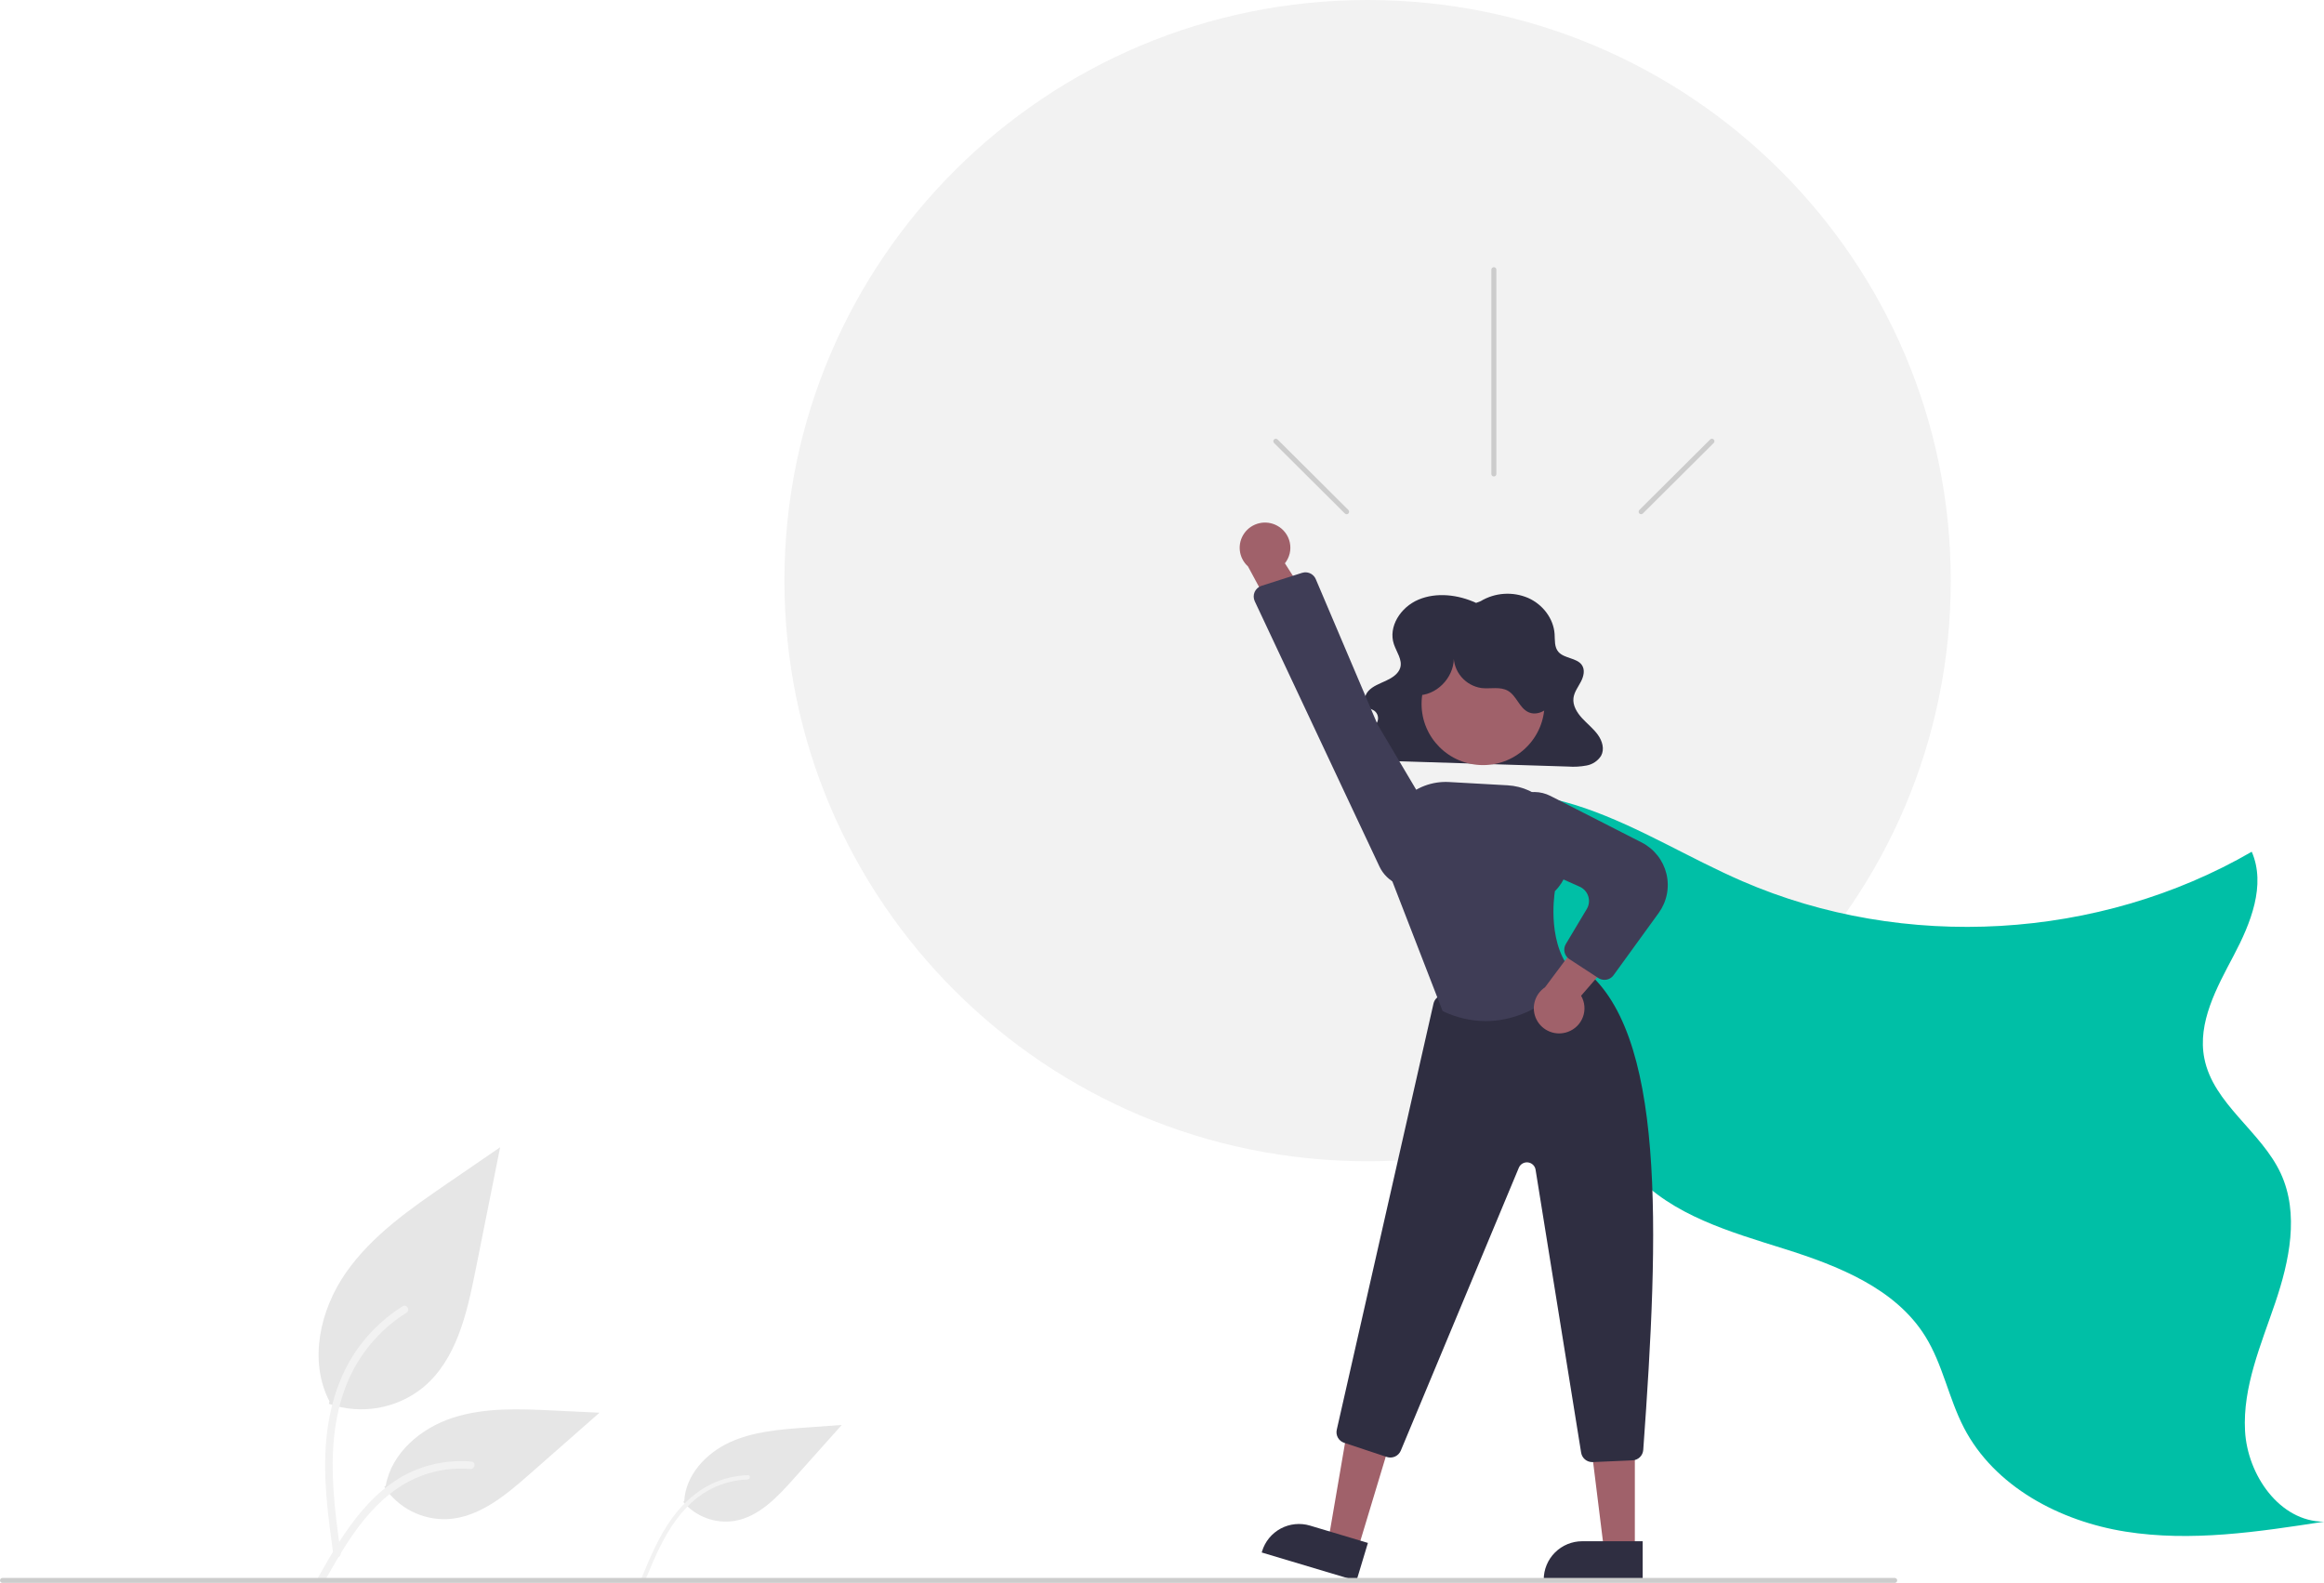
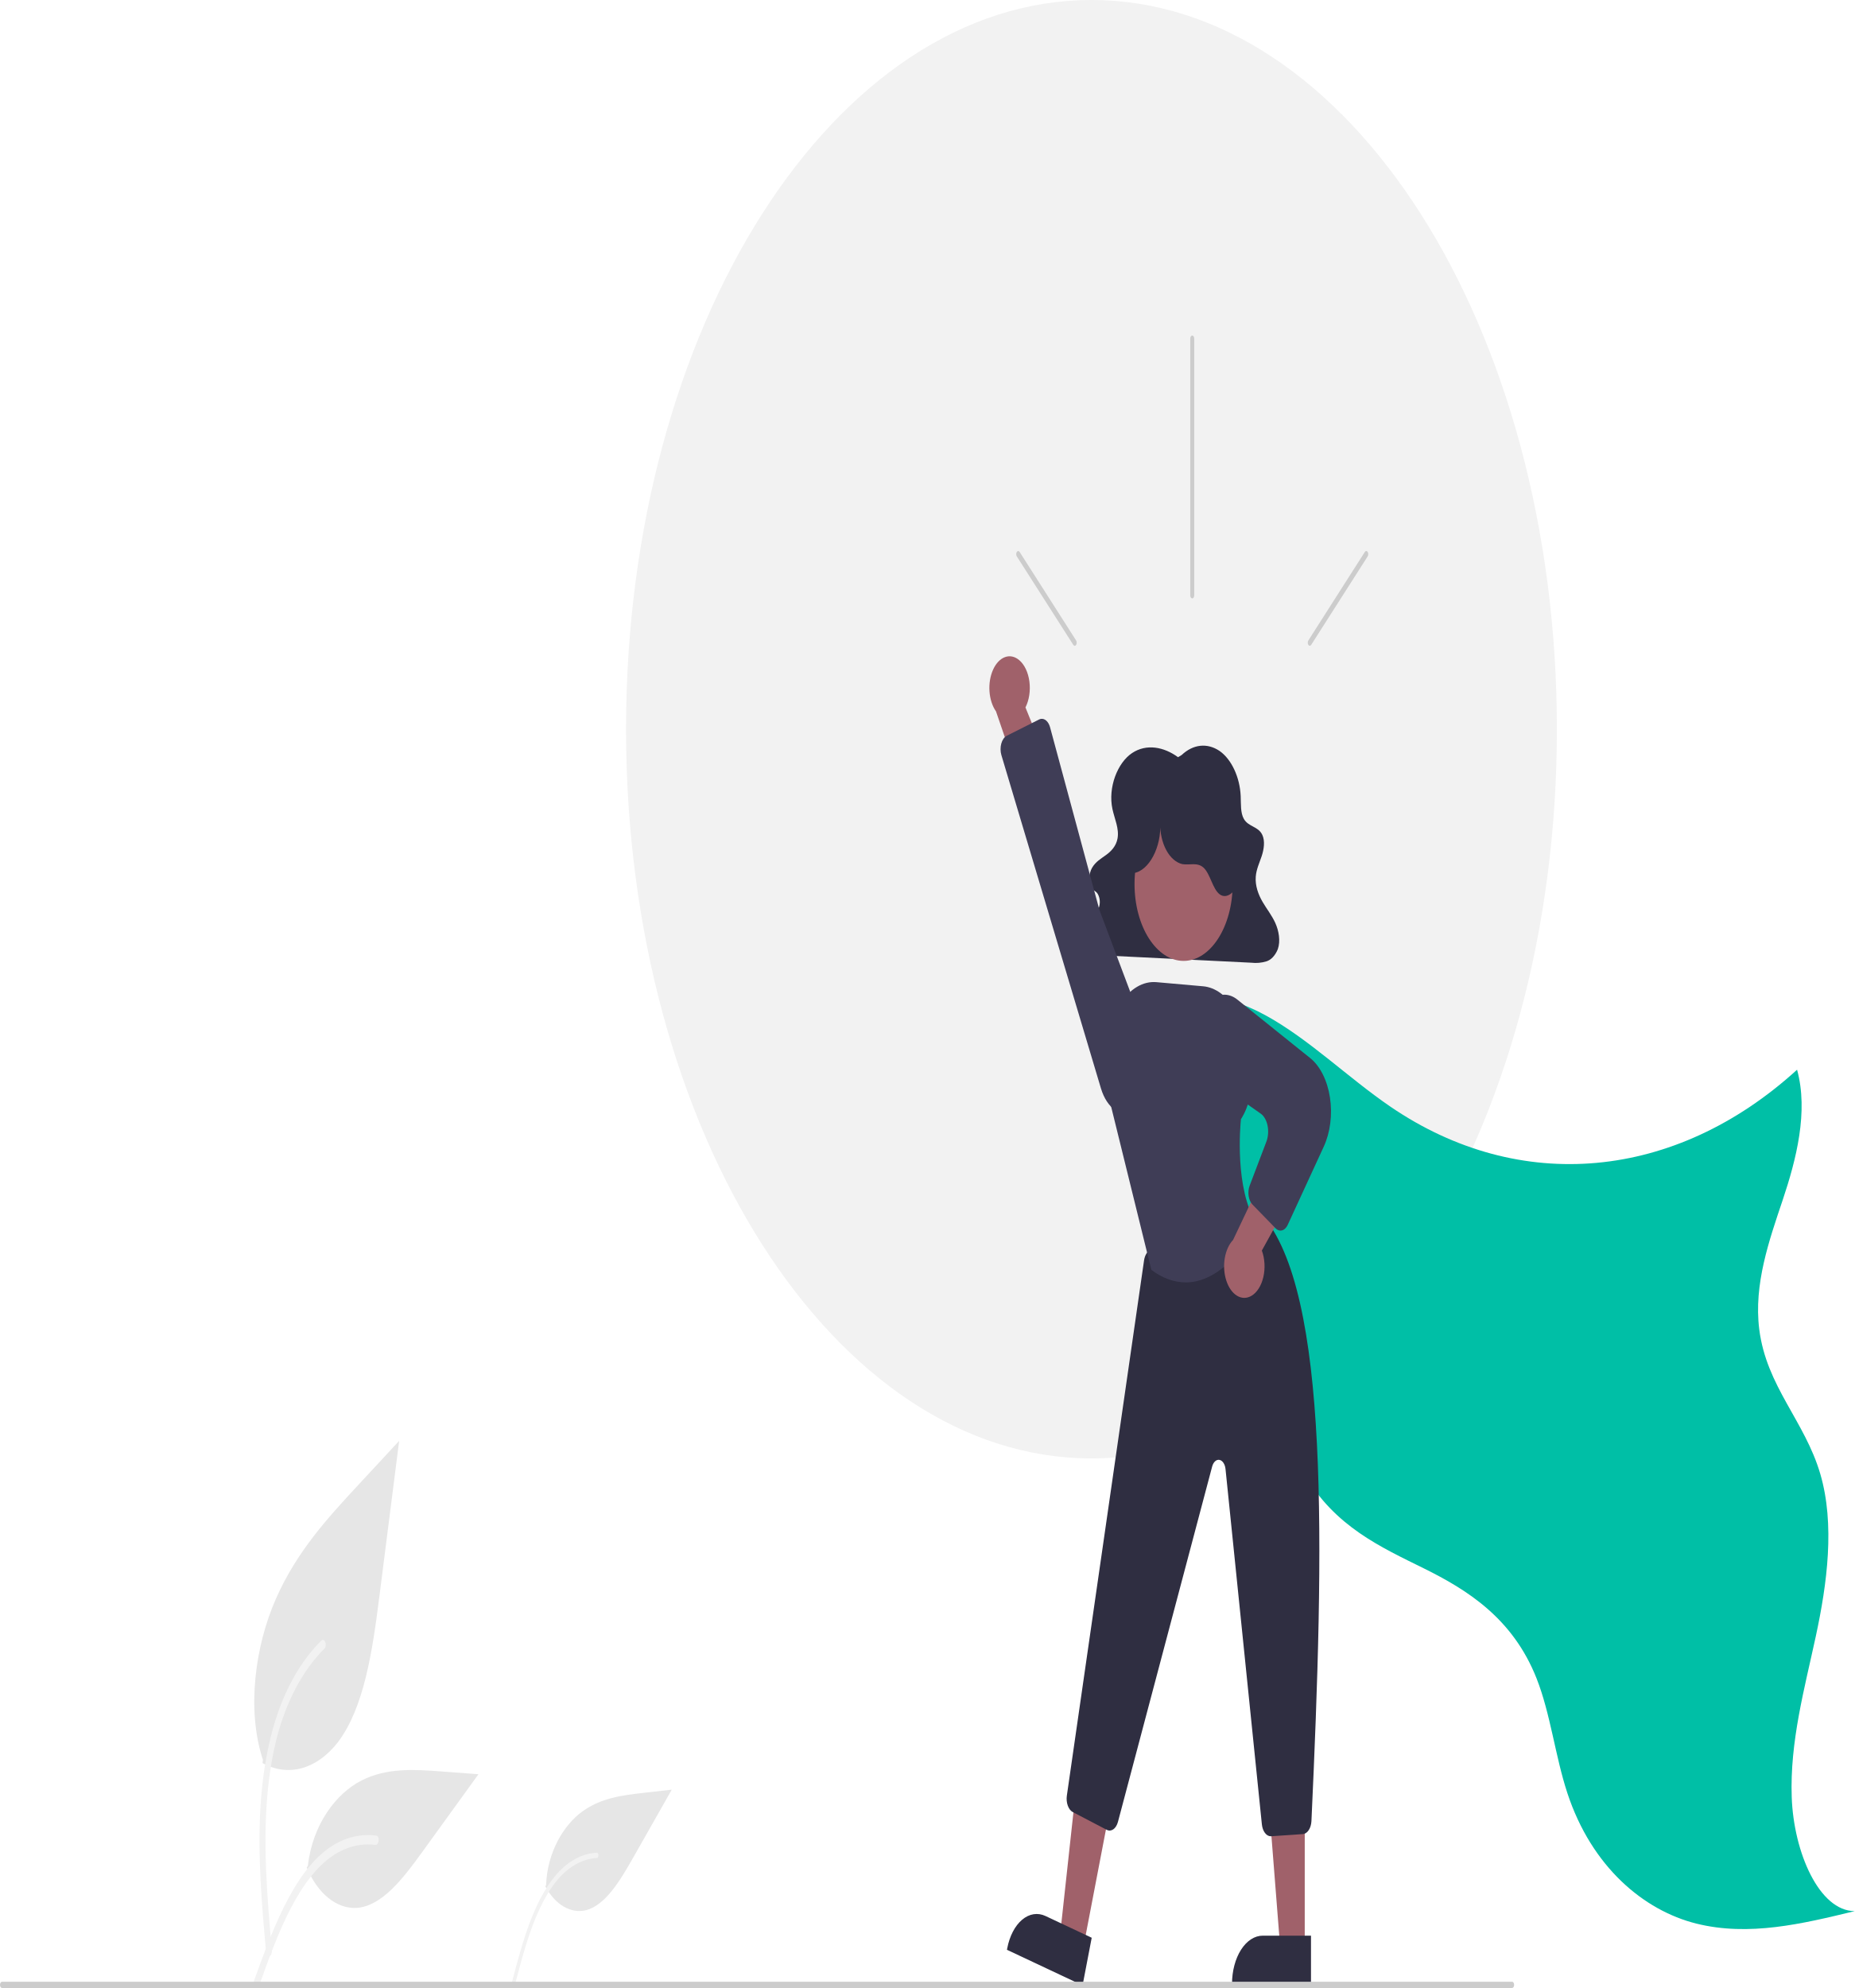
- <svg xmlns="http://www.w3.org/2000/svg" width="276" height="188" viewBox="0 0 276 188" fill="none">
-   <path d="M162.418 137.919C200.668 137.919 231.676 107.045 231.676 68.96C231.676 30.874 200.668 0 162.418 0C124.167 0 93.159 30.874 93.159 68.96C93.159 107.045 124.167 137.919 162.418 137.919Z" fill="#F2F2F2" />
-   <path d="M39.061 166.729C40.943 167.387 42.962 167.552 44.926 167.208C46.89 166.863 48.732 166.021 50.274 164.762C54.201 161.48 55.432 156.073 56.434 151.067L59.398 136.258L53.194 140.511C48.732 143.57 44.17 146.727 41.081 151.157C37.992 155.588 36.643 161.636 39.125 166.43" fill="#E6E6E6" />
-   <path d="M39.592 184.658C38.964 180.104 38.318 175.492 38.759 170.889C39.15 166.801 40.403 162.808 42.953 159.534C44.306 157.8 45.953 156.314 47.82 155.143C48.306 154.837 48.754 155.605 48.27 155.91C45.04 157.942 42.542 160.943 41.136 164.48C39.583 168.413 39.334 172.7 39.601 176.879C39.763 179.405 40.106 181.915 40.452 184.422C40.479 184.536 40.462 184.655 40.404 184.757C40.346 184.858 40.252 184.934 40.14 184.968C40.026 184.999 39.905 184.984 39.802 184.926C39.7 184.868 39.624 184.772 39.592 184.658Z" fill="#F2F2F2" />
-   <path d="M81.147 178.385C81.881 179.249 82.827 179.91 83.892 180.304C84.957 180.698 86.107 180.813 87.229 180.637C90.11 180.15 92.281 177.845 94.223 175.671L99.967 169.24L95.685 169.551C92.606 169.774 89.449 170.017 86.648 171.309C83.846 172.601 81.432 175.187 81.265 178.257" fill="#E6E6E6" />
-   <path d="M76.217 187.354C77.227 184.934 78.245 182.481 79.794 180.345C81.169 178.447 82.941 176.843 85.143 175.966C86.311 175.501 87.55 175.243 88.807 175.203C89.135 175.193 89.133 175.699 88.806 175.709C86.63 175.782 84.533 176.54 82.818 177.876C80.916 179.364 79.552 181.4 78.474 183.531C77.822 184.82 77.264 186.153 76.708 187.485C76.689 187.548 76.646 187.602 76.588 187.635C76.53 187.669 76.462 187.679 76.397 187.664C76.332 187.646 76.277 187.604 76.243 187.546C76.209 187.488 76.2 187.419 76.217 187.354H76.217Z" fill="#F2F2F2" />
-   <path d="M45.64 176.601C46.447 177.822 47.556 178.815 48.86 179.486C50.164 180.156 51.62 180.481 53.087 180.428C56.857 180.25 60 177.63 62.829 175.143L71.198 167.786L65.659 167.522C61.676 167.332 57.591 167.155 53.797 168.378C50.003 169.601 46.505 172.544 45.811 176.454" fill="#E6E6E6" />
-   <path d="M37.817 187.277C40.839 181.952 44.345 176.034 50.609 174.143C52.351 173.619 54.177 173.431 55.989 173.59C56.561 173.639 56.418 174.516 55.848 174.467C52.81 174.216 49.777 175.014 47.261 176.729C44.84 178.369 42.955 180.651 41.36 183.07C40.383 184.551 39.507 186.096 38.632 187.639C38.352 188.132 37.534 187.776 37.817 187.277Z" fill="#F2F2F2" />
-   <path d="M168.34 96.389C174.349 93.1 181.828 93.76 188.303 96.009C194.778 98.257 200.645 101.941 206.933 104.665C226.147 112.991 249.305 111.649 267.419 101.159C269.132 105.127 267.294 109.665 265.275 113.487C263.256 117.31 260.955 121.453 261.787 125.692C262.85 131.116 268.562 134.368 270.876 139.391C273.073 144.16 271.894 149.76 270.208 154.73C268.523 159.701 266.336 164.709 266.622 169.947C266.909 175.186 270.731 180.725 276 180.729C268.191 181.937 260.229 183.146 252.426 181.908C244.622 180.67 236.859 176.561 233.236 169.569C231.425 166.074 230.727 162.055 228.647 158.712C225.104 153.017 218.305 150.34 211.891 148.321C205.476 146.303 198.611 144.359 194.094 139.394C189.791 134.664 188.428 128.075 186.148 122.11C182.308 112.124 175.638 103.464 166.949 97.181" fill="#00BFA6" />
-   <path d="M175.303 71.607C173.193 70.63 170.603 70.31 168.457 71.218C166.31 72.126 164.847 74.453 165.541 76.513C165.856 77.447 166.572 78.365 166.293 79.308C166.078 80.034 165.328 80.513 164.592 80.854C163.856 81.195 163.05 81.481 162.518 82.056C161.985 82.631 161.874 83.621 162.539 84.066C162.759 84.213 163.033 84.283 163.245 84.438C163.426 84.584 163.557 84.783 163.619 85.007C163.681 85.231 163.671 85.469 163.591 85.687C163.414 86.126 163.121 86.51 162.744 86.797C161.989 87.446 160.991 88.188 161.225 89.108C161.312 89.354 161.457 89.576 161.649 89.754C161.84 89.932 162.072 90.062 162.324 90.132C162.848 90.282 163.392 90.354 163.937 90.344L186.22 91.043C186.956 91.098 187.696 91.056 188.421 90.92C188.773 90.856 189.108 90.721 189.405 90.522C189.703 90.323 189.956 90.065 190.148 89.764C190.575 88.978 190.295 88.009 189.768 87.275C189.241 86.54 188.495 85.961 187.879 85.287C187.263 84.612 186.758 83.771 186.867 82.899C186.954 82.201 187.416 81.599 187.748 80.965C188.08 80.331 188.272 79.538 187.843 78.955C187.237 78.133 185.784 78.208 185.095 77.442C184.576 76.864 184.676 76.032 184.624 75.287C184.5 73.495 183.254 71.802 181.479 71.016C180.577 70.63 179.596 70.463 178.616 70.53C177.637 70.596 176.687 70.894 175.846 71.398L175.303 71.607Z" fill="#2F2E41" />
-   <path d="M161.222 184.119L157.732 183.074L160.115 169.174L165.266 170.715L161.222 184.119Z" fill="#A0616A" />
-   <path d="M161.095 187.754L149.842 184.387L149.885 184.246C150.058 183.673 150.342 183.14 150.722 182.676C151.102 182.213 151.569 181.829 152.098 181.545C152.627 181.262 153.207 181.085 153.804 181.025C154.402 180.965 155.006 181.022 155.581 181.195L155.581 181.195L162.454 183.251L161.095 187.754Z" fill="#2F2E41" />
-   <path d="M194.155 184.236L190.511 184.236L188.778 170.24L194.156 170.241L194.155 184.236Z" fill="#A0616A" />
-   <path d="M195.085 187.753L183.334 187.753V187.605C183.334 187.007 183.453 186.414 183.683 185.862C183.912 185.309 184.249 184.807 184.674 184.385C185.099 183.962 185.603 183.626 186.158 183.397C186.713 183.169 187.307 183.051 187.908 183.051H187.908L195.085 183.051L195.085 187.753Z" fill="#2F2E41" />
-   <path d="M189.097 173.651C188.779 173.651 188.471 173.538 188.229 173.333C187.987 173.127 187.827 172.843 187.777 172.53L182.366 138.922C182.33 138.699 182.222 138.495 182.059 138.339C181.895 138.182 181.685 138.084 181.46 138.057C181.235 138.031 181.008 138.078 180.813 138.192C180.617 138.306 180.465 138.48 180.378 138.689L166.359 172.291C166.229 172.601 165.985 172.851 165.678 172.991C165.371 173.13 165.022 173.149 164.701 173.044L159.638 171.363C159.322 171.26 159.057 171.043 158.894 170.755C158.731 170.467 158.682 170.129 158.756 169.806L170.244 119.19C170.3 118.946 170.424 118.723 170.601 118.546C170.778 118.368 171.002 118.244 171.246 118.186L186.653 114.625C186.843 114.583 187.039 114.581 187.229 114.62C187.419 114.659 187.599 114.739 187.755 114.853C197.9 122.193 197.043 146.172 195.153 172.21C195.129 172.536 194.986 172.842 194.751 173.07C194.515 173.298 194.204 173.431 193.876 173.445L189.155 173.65C189.136 173.651 189.116 173.651 189.097 173.651Z" fill="#2F2E41" />
-   <path d="M176.127 90.87C180.159 90.87 183.428 87.616 183.428 83.601C183.428 79.587 180.159 76.332 176.127 76.332C172.095 76.332 168.826 79.587 168.826 83.601C168.826 87.616 172.095 90.87 176.127 90.87Z" fill="#A0616A" />
-   <path d="M176.442 121.276C174.69 121.264 172.961 120.867 171.382 120.111L171.328 120.086L171.306 120.03L164.758 103.138L164.633 100.203C164.592 99.221 164.757 98.242 165.118 97.328C165.48 96.413 166.029 95.585 166.732 94.895C167.434 94.205 168.274 93.67 169.197 93.323C170.12 92.976 171.106 92.825 172.091 92.88L179.043 93.27C180.839 93.372 182.528 94.151 183.767 95.449C185.006 96.748 185.702 98.467 185.712 100.258C185.893 100.603 187.175 103.304 184.662 105.841C184.568 106.419 183.689 112.426 187.006 115.729L187.1 115.822L187.018 115.925C186.965 115.992 182.705 121.275 176.442 121.276Z" fill="#3F3D56" />
-   <path d="M186.204 122.552C186.615 122.404 186.988 122.168 187.298 121.86C187.607 121.553 187.845 121.181 187.994 120.773C188.144 120.364 188.201 119.927 188.163 119.494C188.125 119.06 187.992 118.641 187.773 118.264L194.716 110.26L189.243 109.551L183.488 117.26C182.877 117.668 182.438 118.285 182.253 118.994C182.068 119.703 182.151 120.455 182.486 121.107C182.82 121.76 183.384 122.267 184.069 122.533C184.755 122.799 185.514 122.806 186.204 122.552Z" fill="#A0616A" />
-   <path d="M190.546 116.374C190.285 116.374 190.03 116.298 189.812 116.155L186.378 113.913C186.089 113.725 185.885 113.433 185.807 113.098C185.73 112.764 185.785 112.412 185.962 112.118L188.448 107.959C188.583 107.734 188.668 107.483 188.698 107.223C188.728 106.963 188.703 106.699 188.624 106.45C188.544 106.2 188.413 105.97 188.238 105.775C188.063 105.579 187.849 105.423 187.609 105.315L180.467 102.127C179.588 101.73 178.871 101.048 178.433 100.192C177.995 99.336 177.862 98.358 178.055 97.417C178.189 96.782 178.467 96.187 178.87 95.677C179.272 95.167 179.787 94.757 180.375 94.478C180.962 94.198 181.607 94.058 182.258 94.067C182.909 94.076 183.549 94.234 184.129 94.53L194.964 100.058C195.695 100.431 196.336 100.957 196.844 101.6C197.352 102.243 197.714 102.987 197.907 103.782C198.099 104.577 198.116 105.404 197.957 106.207C197.798 107.009 197.467 107.768 196.987 108.431L191.63 115.821C191.507 115.992 191.344 116.132 191.155 116.228C190.967 116.324 190.758 116.374 190.546 116.374Z" fill="#3F3D56" />
-   <path d="M168.659 82.568C170.964 82.383 172.878 80.09 172.639 77.799C172.612 78.744 172.934 79.665 173.545 80.388C174.155 81.11 175.011 81.585 175.95 81.72C177.008 81.836 178.167 81.517 179.088 82.048C180.107 82.637 180.434 84.066 181.496 84.574C182.522 85.065 183.825 84.395 184.333 83.38C184.84 82.365 184.715 81.145 184.379 80.062C183.9 78.518 183.027 77.123 181.846 76.013C180.665 74.904 179.216 74.117 177.639 73.731C176.063 73.344 174.412 73.37 172.849 73.807C171.286 74.244 169.862 75.076 168.717 76.222C167.748 77.193 166.978 78.43 166.853 79.794C166.729 81.157 167.364 82.637 168.593 83.249L168.659 82.568Z" fill="#2F2E41" />
-   <path d="M151.674 62.432C152.058 62.639 152.393 62.926 152.654 63.276C152.914 63.625 153.095 64.026 153.183 64.453C153.271 64.879 153.264 65.319 153.163 65.742C153.061 66.165 152.868 66.561 152.596 66.902L158.291 75.83L152.772 75.736L148.211 67.272C147.666 66.78 147.321 66.106 147.243 65.377C147.164 64.649 147.356 63.917 147.783 63.321C148.21 62.724 148.842 62.304 149.559 62.14C150.276 61.976 151.028 62.08 151.674 62.432V62.432Z" fill="#A0616A" />
-   <path d="M156.264 68.788L163.598 86.044L171.287 99.026C171.612 99.574 171.807 100.188 171.858 100.822C171.91 101.457 171.815 102.094 171.583 102.687C171.35 103.279 170.986 103.812 170.516 104.243C170.047 104.675 169.485 104.995 168.874 105.179C167.903 105.466 166.862 105.397 165.938 104.987C165.014 104.576 164.268 103.849 163.835 102.939L149.015 71.409C148.935 71.238 148.892 71.051 148.889 70.862C148.887 70.673 148.925 70.486 149.001 70.312C149.077 70.139 149.189 69.984 149.33 69.857C149.47 69.73 149.637 69.635 149.818 69.577L154.623 68.04C154.714 68.01 154.808 67.991 154.903 67.981C155.187 67.953 155.472 68.016 155.717 68.161C155.962 68.306 156.154 68.526 156.264 68.788Z" fill="#3F3D56" />
-   <path d="M225.015 188H0.297C0.218 188 0.143 187.969 0.087 187.913C0.031 187.858 0 187.783 0 187.704C0 187.626 0.031 187.55 0.087 187.495C0.143 187.439 0.218 187.408 0.297 187.408H225.015C225.094 187.408 225.169 187.439 225.225 187.495C225.281 187.55 225.312 187.626 225.312 187.704C225.312 187.783 225.281 187.858 225.225 187.913C225.169 187.969 225.094 188 225.015 188Z" fill="#CCCCCC" />
-   <path d="M177.71 32.026V56.295C177.71 56.374 177.679 56.449 177.623 56.505C177.568 56.56 177.492 56.591 177.413 56.591C177.334 56.591 177.259 56.56 177.203 56.505C177.147 56.449 177.116 56.374 177.116 56.295V32.026C177.116 31.948 177.147 31.873 177.203 31.817C177.259 31.762 177.334 31.73 177.413 31.73C177.492 31.73 177.568 31.762 177.623 31.817C177.679 31.873 177.71 31.948 177.71 32.026Z" fill="#CCCCCC" />
-   <path d="M203.519 52.615L195.112 60.986C195.056 61.041 194.98 61.072 194.902 61.072C194.823 61.072 194.747 61.041 194.692 60.986C194.636 60.93 194.605 60.855 194.605 60.777C194.605 60.698 194.636 60.623 194.691 60.568L203.099 52.197C203.126 52.169 203.159 52.147 203.195 52.132C203.231 52.117 203.27 52.109 203.309 52.109C203.348 52.109 203.387 52.117 203.423 52.132C203.459 52.147 203.492 52.169 203.52 52.196C203.547 52.224 203.569 52.256 203.584 52.292C203.599 52.328 203.607 52.367 203.607 52.406C203.607 52.445 203.599 52.483 203.584 52.519C203.569 52.555 203.547 52.588 203.519 52.615Z" fill="#CCCCCC" />
-   <path d="M151.308 52.615L159.715 60.986C159.771 61.042 159.846 61.073 159.925 61.073C160.004 61.073 160.08 61.042 160.135 60.986C160.191 60.931 160.222 60.855 160.222 60.777C160.222 60.699 160.191 60.623 160.135 60.568L151.728 52.197C151.7 52.169 151.668 52.147 151.631 52.132C151.595 52.117 151.557 52.109 151.518 52.109C151.478 52.109 151.44 52.117 151.404 52.132C151.368 52.147 151.335 52.169 151.307 52.196C151.279 52.224 151.257 52.256 151.243 52.292C151.228 52.328 151.22 52.367 151.22 52.406C151.22 52.445 151.228 52.483 151.243 52.519C151.258 52.555 151.28 52.588 151.308 52.615Z" fill="#CCCCCC" />
+ <svg xmlns="http://www.w3.org/2000/svg" width="237" height="254" viewBox="0 0 237 254" fill="none">
+   <path d="M139.468 186.338C172.313 186.338 198.94 144.625 198.94 93.169C198.94 41.713 172.313 0 139.468 0C106.622 0 79.996 41.713 79.996 93.169C79.996 144.625 106.622 186.338 139.468 186.338Z" fill="#F2F2F2" />
+   <path d="M33.542 225.262C35.158 226.152 36.892 226.375 38.578 225.909C40.265 225.444 41.846 224.306 43.17 222.605C46.542 218.171 47.6 210.866 48.46 204.101L51.005 184.094L45.677 189.84C41.846 193.973 37.929 198.238 35.276 204.224C32.623 210.21 31.466 218.381 33.597 224.858" fill="#E6E6E6" />
+   <path d="M33.997 249.488C33.458 243.335 32.904 237.103 33.282 230.885C33.618 225.362 34.693 219.967 36.883 215.544C38.045 213.201 39.459 211.193 41.062 209.611C41.48 209.198 41.865 210.235 41.449 210.647C38.675 213.393 36.531 217.447 35.323 222.226C33.989 227.54 33.775 233.332 34.005 238.977C34.144 242.391 34.439 245.782 34.736 249.169C34.759 249.323 34.744 249.484 34.695 249.621C34.645 249.758 34.564 249.86 34.468 249.907C34.37 249.949 34.266 249.928 34.178 249.849C34.09 249.771 34.025 249.641 33.997 249.488V249.488Z" fill="#F2F2F2" />
+   <path d="M69.681 241.012C70.311 242.179 71.123 243.072 72.038 243.604C72.953 244.137 73.939 244.292 74.903 244.053C77.377 243.396 79.241 240.282 80.909 237.344L85.841 228.656L82.165 229.076C79.521 229.378 76.81 229.706 74.404 231.451C71.999 233.196 69.926 236.691 69.782 240.838" fill="#E6E6E6" />
+   <path d="M65.448 253.127C66.315 249.859 67.189 246.544 68.519 243.657C69.7 241.093 71.222 238.927 73.112 237.741C74.115 237.114 75.18 236.765 76.259 236.711C76.54 236.697 76.538 237.381 76.258 237.395C74.389 237.493 72.589 238.518 71.116 240.322C69.482 242.332 68.311 245.084 67.385 247.963C66.826 249.704 66.347 251.505 65.869 253.304C65.853 253.39 65.816 253.463 65.766 253.508C65.716 253.552 65.658 253.566 65.602 253.546C65.546 253.522 65.499 253.465 65.47 253.386C65.441 253.308 65.433 253.215 65.448 253.127H65.448Z" fill="#F2F2F2" />
+   <path d="M39.19 238.597C39.883 240.247 40.836 241.589 41.956 242.495C43.076 243.401 44.326 243.839 45.586 243.768C48.823 243.527 51.522 239.988 53.951 236.627L61.137 226.688L56.381 226.331C52.961 226.075 49.453 225.836 46.195 227.488C42.937 229.14 39.933 233.117 39.337 238.399" fill="#E6E6E6" />
+   <path d="M32.473 253.023C35.069 245.829 38.079 237.834 43.458 235.278C44.953 234.57 46.521 234.316 48.078 234.531C48.568 234.597 48.446 235.782 47.956 235.716C45.347 235.376 42.743 236.455 40.583 238.771C38.504 240.988 36.886 244.07 35.515 247.339C34.676 249.341 33.925 251.428 33.173 253.512C32.932 254.178 32.23 253.697 32.473 253.023V253.023Z" fill="#F2F2F2" />
+   <path d="M144.553 130.228C149.713 125.785 156.135 126.677 161.695 129.714C167.255 132.752 172.293 137.729 177.693 141.41C194.191 152.659 214.077 150.845 229.631 136.673C231.102 142.033 229.524 148.165 227.791 153.329C226.057 158.494 224.081 164.091 224.795 169.818C225.708 177.147 230.613 181.54 232.6 188.327C234.486 194.77 233.474 202.335 232.027 209.051C230.579 215.767 228.701 222.533 228.947 229.61C229.193 236.688 232.475 244.172 237 244.177C230.295 245.809 223.458 247.443 216.757 245.77C210.056 244.097 203.39 238.545 200.279 229.098C198.724 224.377 198.124 218.947 196.338 214.43C193.296 206.737 187.458 203.119 181.95 200.392C176.441 197.665 170.546 195.038 166.668 188.331C162.972 181.94 161.802 173.038 159.844 164.979C156.547 151.488 150.82 139.787 143.358 131.298" fill="#00BFA6" />
+   <path d="M150.532 96.744C148.72 95.424 146.496 94.991 144.653 96.218C142.81 97.445 141.553 100.589 142.149 103.372C142.419 104.634 143.035 105.875 142.795 107.149C142.61 108.13 141.967 108.777 141.334 109.238C140.702 109.698 140.01 110.085 139.553 110.862C139.096 111.638 139 112.975 139.572 113.577C139.76 113.776 139.995 113.87 140.178 114.079C140.333 114.277 140.445 114.546 140.499 114.848C140.552 115.151 140.544 115.472 140.475 115.767C140.323 116.36 140.071 116.879 139.747 117.267C139.099 118.143 138.242 119.146 138.443 120.389C138.518 120.722 138.642 121.021 138.807 121.262C138.971 121.502 139.17 121.677 139.387 121.772C139.837 121.975 140.304 122.072 140.772 122.058L159.906 123.003C160.538 123.077 161.173 123.022 161.796 122.837C162.098 122.751 162.386 122.568 162.641 122.299C162.897 122.03 163.114 121.682 163.279 121.276C163.646 120.213 163.405 118.905 162.953 117.912C162.5 116.92 161.86 116.137 161.331 115.226C160.801 114.315 160.368 113.178 160.462 112C160.536 111.058 160.933 110.243 161.218 109.387C161.503 108.53 161.668 107.46 161.299 106.672C160.78 105.562 159.531 105.662 158.94 104.628C158.494 103.847 158.58 102.723 158.536 101.716C158.429 99.294 157.359 97.007 155.835 95.945C155.061 95.424 154.218 95.199 153.377 95.289C152.536 95.379 151.72 95.78 150.998 96.461L150.532 96.744Z" fill="#2F2E41" />
+   <path d="M138.44 248.758L135.443 247.347L137.49 228.566L141.913 230.648L138.44 248.758Z" fill="#A0616A" />
+   <path d="M138.332 253.665L128.669 249.117L128.706 248.925C128.854 248.152 129.098 247.431 129.424 246.805C129.75 246.179 130.152 245.66 130.606 245.277C131.06 244.894 131.558 244.656 132.071 244.574C132.585 244.493 133.103 244.571 133.597 244.803L133.597 244.803L139.499 247.581L138.332 253.665Z" fill="#2F2E41" />
+   <path d="M166.72 248.917L163.591 248.917L162.103 230.008L166.721 230.008L166.72 248.917Z" fill="#A0616A" />
+   <path d="M167.519 253.665L157.429 253.665V253.465C157.429 252.657 157.53 251.857 157.728 251.11C157.925 250.364 158.214 249.686 158.579 249.114C158.944 248.543 159.377 248.09 159.853 247.781C160.33 247.472 160.84 247.312 161.356 247.313H161.356L167.519 247.313L167.519 253.665Z" fill="#2F2E41" />
+   <path d="M162.376 234.613C162.103 234.613 161.839 234.461 161.632 234.183C161.424 233.905 161.286 233.521 161.243 233.099L156.597 187.692C156.566 187.391 156.473 187.115 156.333 186.904C156.193 186.693 156.012 186.559 155.819 186.524C155.626 186.488 155.431 186.552 155.263 186.706C155.095 186.86 154.964 187.095 154.889 187.377L142.852 232.776C142.74 233.195 142.531 233.532 142.267 233.721C142.003 233.909 141.703 233.935 141.428 233.793L137.08 231.522C136.809 231.382 136.582 231.089 136.442 230.7C136.302 230.311 136.259 229.854 136.323 229.419L146.188 161.033C146.236 160.704 146.342 160.402 146.494 160.162C146.646 159.923 146.838 159.754 147.048 159.677L160.278 154.866C160.441 154.808 160.61 154.805 160.773 154.858C160.936 154.911 161.09 155.019 161.225 155.173C169.936 165.09 169.2 197.488 167.577 232.666C167.556 233.107 167.434 233.52 167.231 233.828C167.029 234.136 166.762 234.316 166.481 234.335L162.427 234.612C162.41 234.613 162.393 234.613 162.376 234.613Z" fill="#2F2E41" />
+   <path d="M151.24 122.771C154.702 122.771 157.509 118.374 157.509 112.95C157.509 107.526 154.702 103.129 151.24 103.129C147.777 103.129 144.971 107.526 144.971 112.95C144.971 118.374 147.777 122.771 151.24 122.771Z" fill="#A0616A" />
+   <path d="M151.51 163.851C150.005 163.836 148.521 163.299 147.165 162.278L147.118 162.244L147.1 162.169L141.477 139.346L141.37 135.381C141.334 134.054 141.476 132.731 141.786 131.496C142.096 130.261 142.568 129.142 143.172 128.21C143.775 127.278 144.496 126.554 145.289 126.085C146.081 125.617 146.928 125.413 147.774 125.488L153.743 126.015C155.285 126.152 156.736 127.205 157.8 128.959C158.864 130.713 159.461 133.036 159.47 135.456C159.625 135.922 160.726 139.571 158.568 142.999C158.488 143.78 157.733 151.895 160.581 156.357L160.662 156.483L160.592 156.622C160.546 156.713 156.888 163.85 151.51 163.851Z" fill="#3F3D56" />
+   <path d="M159.893 165.573C160.246 165.373 160.566 165.054 160.832 164.638C161.097 164.223 161.301 163.722 161.43 163.169C161.558 162.617 161.608 162.027 161.575 161.442C161.542 160.856 161.428 160.289 161.24 159.78L167.202 148.966L162.502 148.008L157.561 158.424C157.036 158.975 156.658 159.808 156.5 160.766C156.341 161.724 156.412 162.74 156.7 163.621C156.987 164.503 157.471 165.188 158.06 165.548C158.648 165.908 159.3 165.917 159.893 165.573Z" fill="#A0616A" />
+   <path d="M163.621 157.229C163.397 157.229 163.178 157.126 162.991 156.933L160.042 153.903C159.794 153.65 159.619 153.255 159.552 152.803C159.485 152.351 159.533 151.877 159.685 151.478L161.82 145.86C161.935 145.556 162.008 145.217 162.034 144.865C162.06 144.514 162.039 144.158 161.971 143.821C161.903 143.483 161.79 143.172 161.639 142.908C161.489 142.644 161.305 142.433 161.099 142.288L154.966 137.981C154.212 137.444 153.596 136.522 153.22 135.366C152.844 134.21 152.729 132.888 152.896 131.617C153.01 130.759 153.25 129.955 153.595 129.266C153.94 128.577 154.383 128.023 154.887 127.645C155.392 127.268 155.945 127.078 156.504 127.09C157.063 127.103 157.613 127.317 158.111 127.716L167.415 135.185C168.043 135.689 168.593 136.4 169.029 137.268C169.466 138.136 169.777 139.142 169.942 140.216C170.107 141.291 170.122 142.408 169.985 143.492C169.849 144.576 169.565 145.601 169.152 146.497L164.552 156.482C164.446 156.713 164.306 156.902 164.144 157.032C163.982 157.162 163.803 157.229 163.621 157.229Z" fill="#3F3D56" />
+   <path d="M144.826 111.553C146.806 111.303 148.45 108.205 148.244 105.11C148.221 106.386 148.497 107.63 149.022 108.607C149.546 109.584 150.281 110.224 151.087 110.407C151.996 110.564 152.991 110.133 153.782 110.851C154.657 111.646 154.937 113.576 155.849 114.263C156.731 114.926 157.85 114.022 158.285 112.65C158.721 111.279 158.614 109.631 158.325 108.168C157.914 106.081 157.165 104.196 156.15 102.697C155.136 101.198 153.892 100.136 152.538 99.613C151.184 99.091 149.767 99.126 148.424 99.716C147.082 100.306 145.86 101.43 144.877 102.979C144.044 104.291 143.383 105.963 143.276 107.805C143.169 109.647 143.714 111.646 144.77 112.473L144.826 111.553Z" fill="#2F2E41" />
+   <path d="M130.242 84.348C130.572 84.627 130.859 85.016 131.083 85.488C131.307 85.959 131.462 86.502 131.538 87.078C131.613 87.654 131.607 88.249 131.52 88.82C131.433 89.392 131.267 89.927 131.034 90.388L135.924 102.449L131.185 102.322L127.268 90.888C126.8 90.222 126.504 89.311 126.437 88.327C126.369 87.343 126.534 86.355 126.901 85.549C127.267 84.743 127.81 84.175 128.426 83.954C129.041 83.733 129.687 83.873 130.242 84.348V84.348Z" fill="#A0616A" />
+   <path d="M134.183 92.939L140.481 116.252L147.084 133.792C147.362 134.533 147.53 135.363 147.574 136.219C147.618 137.076 147.537 137.937 147.338 138.738C147.138 139.539 146.825 140.258 146.422 140.841C146.019 141.425 145.536 141.857 145.011 142.105C144.178 142.493 143.284 142.4 142.491 141.845C141.697 141.29 141.057 140.309 140.685 139.079L127.959 96.48C127.89 96.249 127.853 95.997 127.851 95.741C127.849 95.486 127.881 95.233 127.946 94.998C128.011 94.764 128.108 94.554 128.229 94.383C128.35 94.212 128.493 94.082 128.648 94.004L132.774 91.928C132.852 91.888 132.933 91.862 133.015 91.849C133.258 91.81 133.503 91.895 133.714 92.092C133.924 92.288 134.089 92.585 134.183 92.939Z" fill="#3F3D56" />
+   <path d="M193.219 253.999H0.255C0.188 253.999 0.123 253.957 0.075 253.882C0.027 253.807 0 253.705 0 253.599C0 253.493 0.027 253.391 0.075 253.316C0.123 253.241 0.188 253.199 0.255 253.199H193.219C193.287 253.199 193.352 253.241 193.4 253.316C193.448 253.391 193.474 253.493 193.474 253.599C193.474 253.705 193.448 253.807 193.4 253.882C193.352 253.957 193.287 253.999 193.219 253.999Z" fill="#CCCCCC" />
+   <path d="M152.599 43.271V76.06C152.599 76.166 152.572 76.268 152.525 76.343C152.477 76.418 152.412 76.46 152.344 76.46C152.276 76.46 152.211 76.418 152.164 76.343C152.116 76.268 152.089 76.166 152.089 76.06V43.271C152.089 43.165 152.116 43.063 152.164 42.988C152.211 42.913 152.276 42.871 152.344 42.871C152.412 42.871 152.477 42.913 152.525 42.988C152.572 43.063 152.599 43.165 152.599 43.271V43.271Z" fill="#CCCCCC" />
+   <path d="M174.761 71.086L167.542 82.395C167.494 82.47 167.429 82.512 167.361 82.512C167.294 82.512 167.229 82.47 167.181 82.395C167.133 82.32 167.107 82.219 167.106 82.113C167.106 82.007 167.133 81.905 167.181 81.83L174.4 70.52C174.424 70.483 174.452 70.453 174.483 70.433C174.514 70.413 174.547 70.402 174.581 70.402C174.614 70.402 174.648 70.413 174.679 70.433C174.71 70.453 174.738 70.482 174.762 70.519C174.785 70.557 174.804 70.601 174.817 70.649C174.83 70.698 174.836 70.75 174.836 70.803C174.836 70.855 174.83 70.907 174.817 70.956C174.804 71.004 174.785 71.049 174.761 71.086V71.086Z" fill="#CCCCCC" />
+   <path d="M129.927 71.086L137.146 82.395C137.194 82.471 137.259 82.513 137.327 82.513C137.394 82.513 137.459 82.471 137.507 82.395C137.555 82.32 137.582 82.219 137.582 82.113C137.582 82.007 137.555 81.905 137.507 81.83L130.288 70.52C130.264 70.483 130.236 70.453 130.205 70.433C130.174 70.413 130.141 70.402 130.107 70.402C130.074 70.402 130.04 70.413 130.009 70.433C129.978 70.453 129.95 70.482 129.926 70.519C129.903 70.557 129.884 70.601 129.871 70.649C129.858 70.698 129.852 70.75 129.852 70.803C129.852 70.855 129.858 70.907 129.871 70.956C129.884 71.004 129.903 71.049 129.927 71.086V71.086Z" fill="#CCCCCC" />
</svg>
